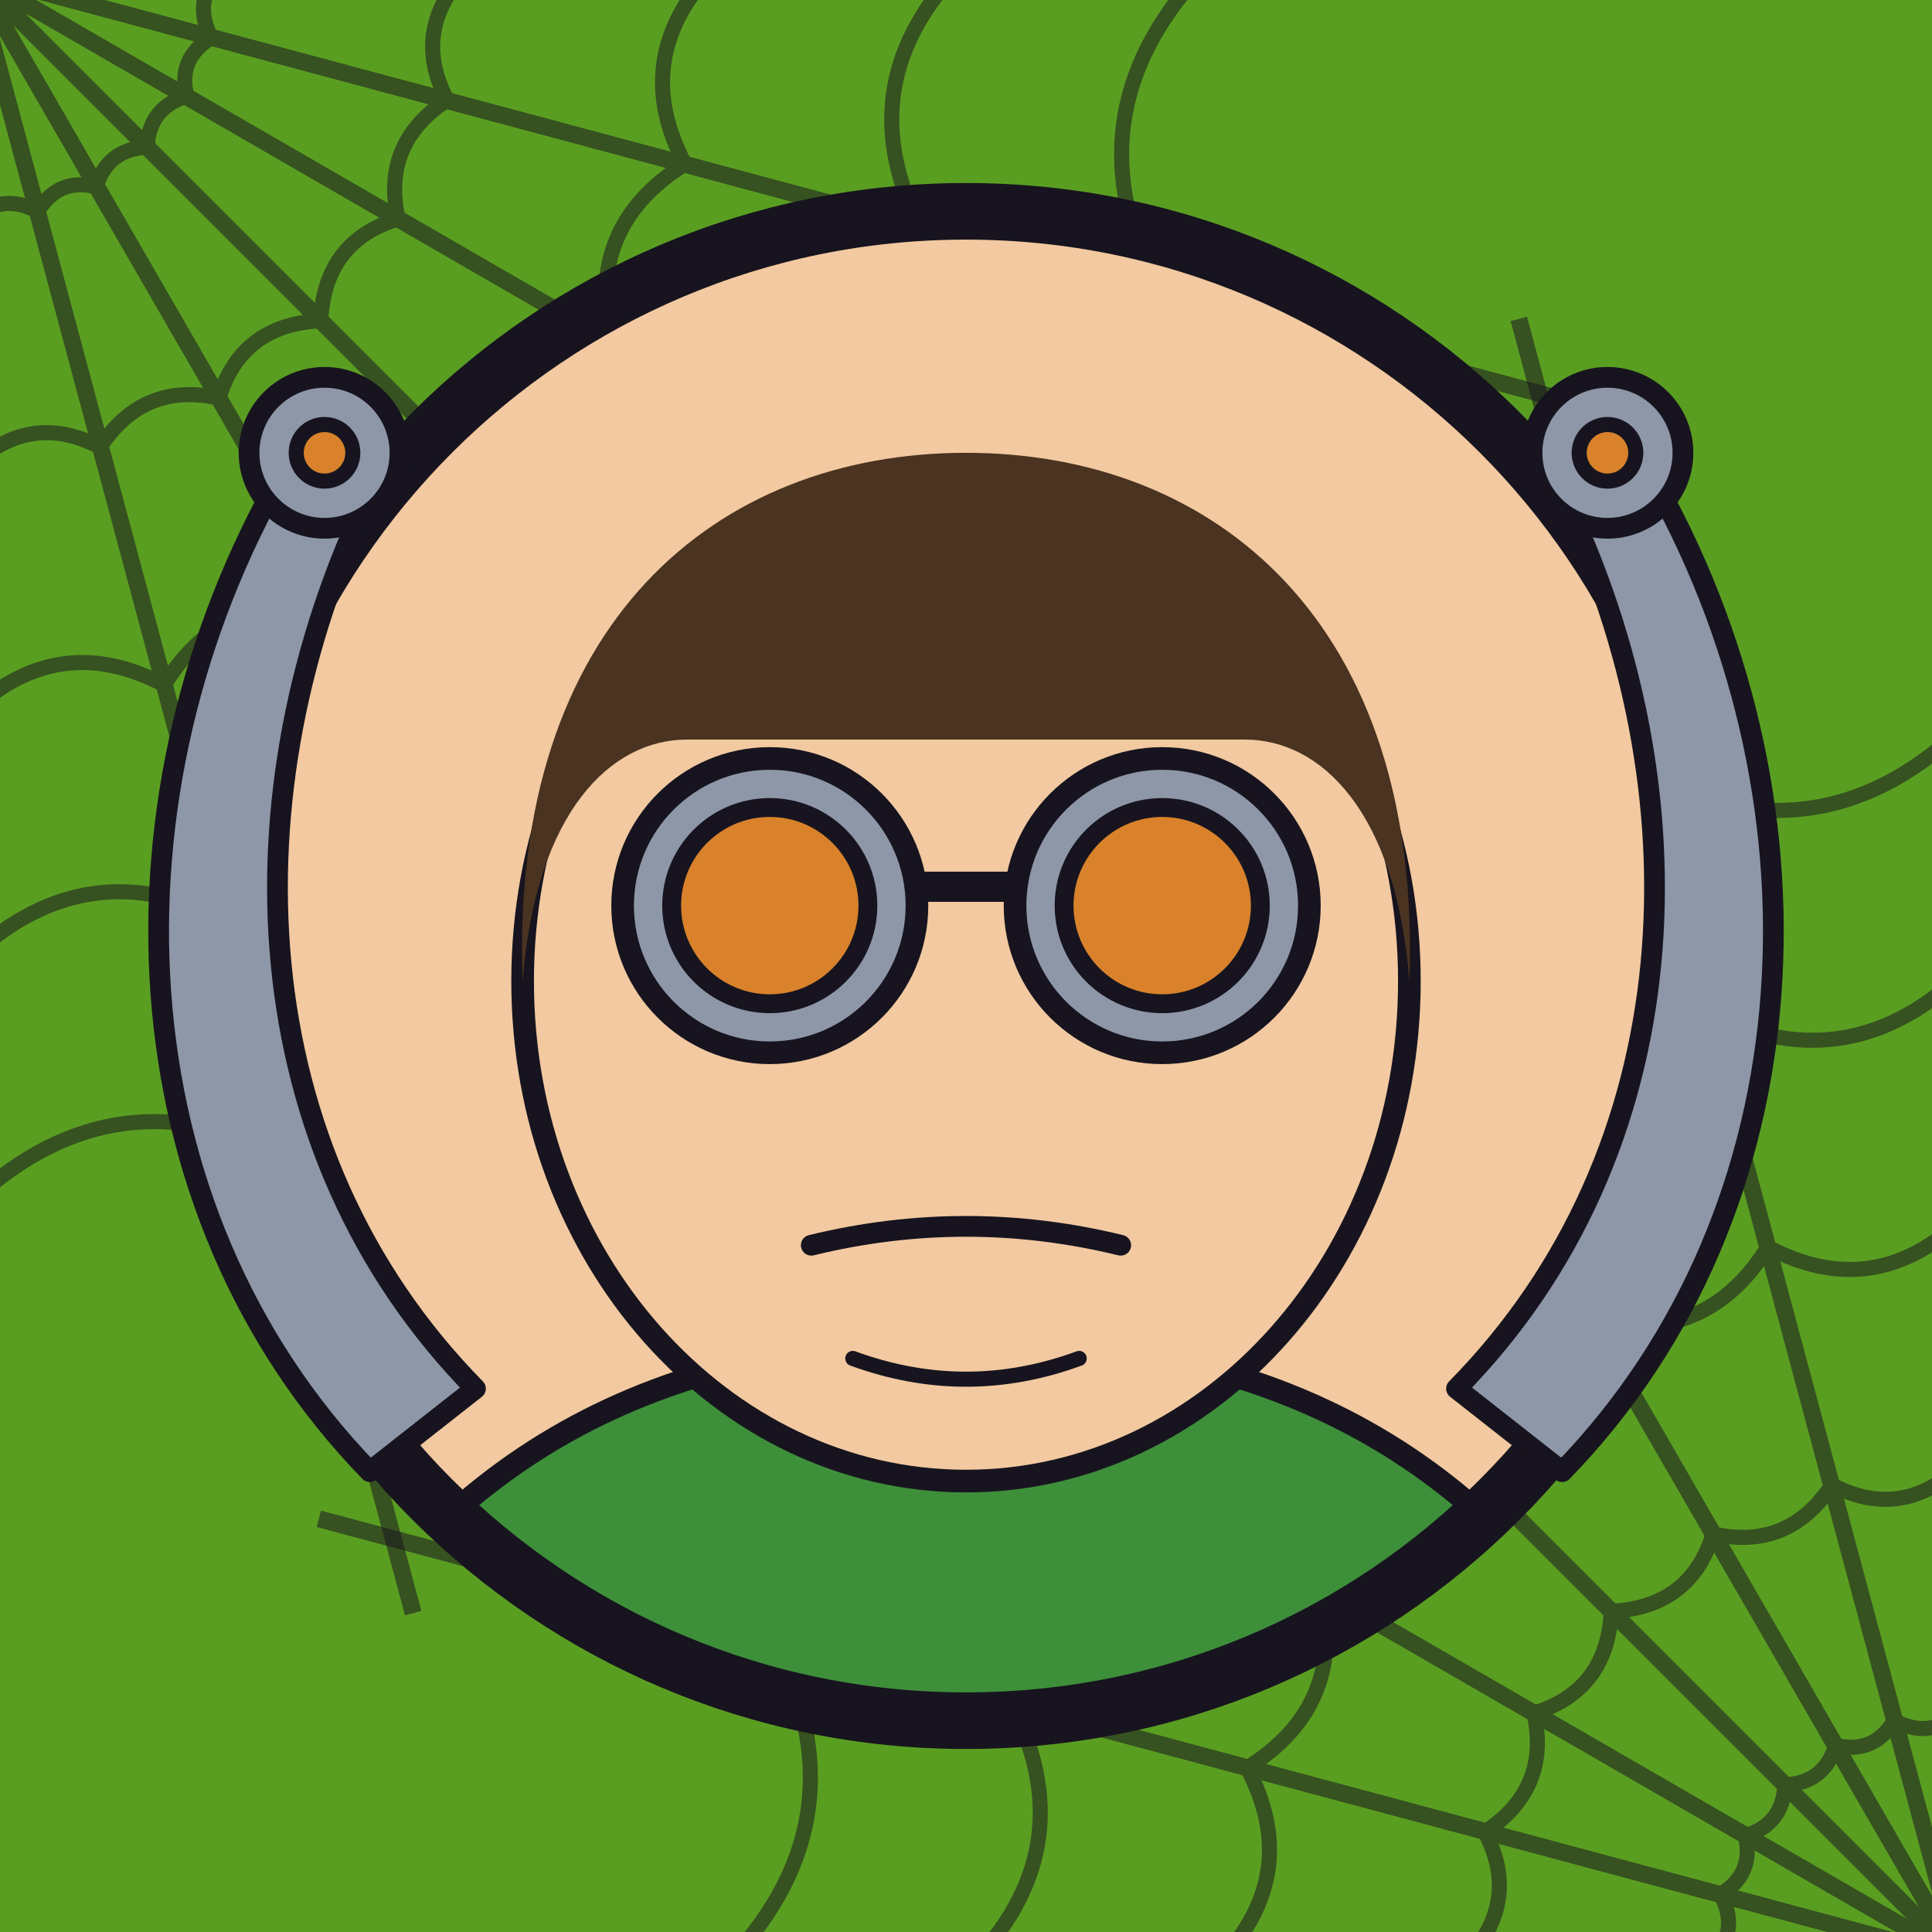
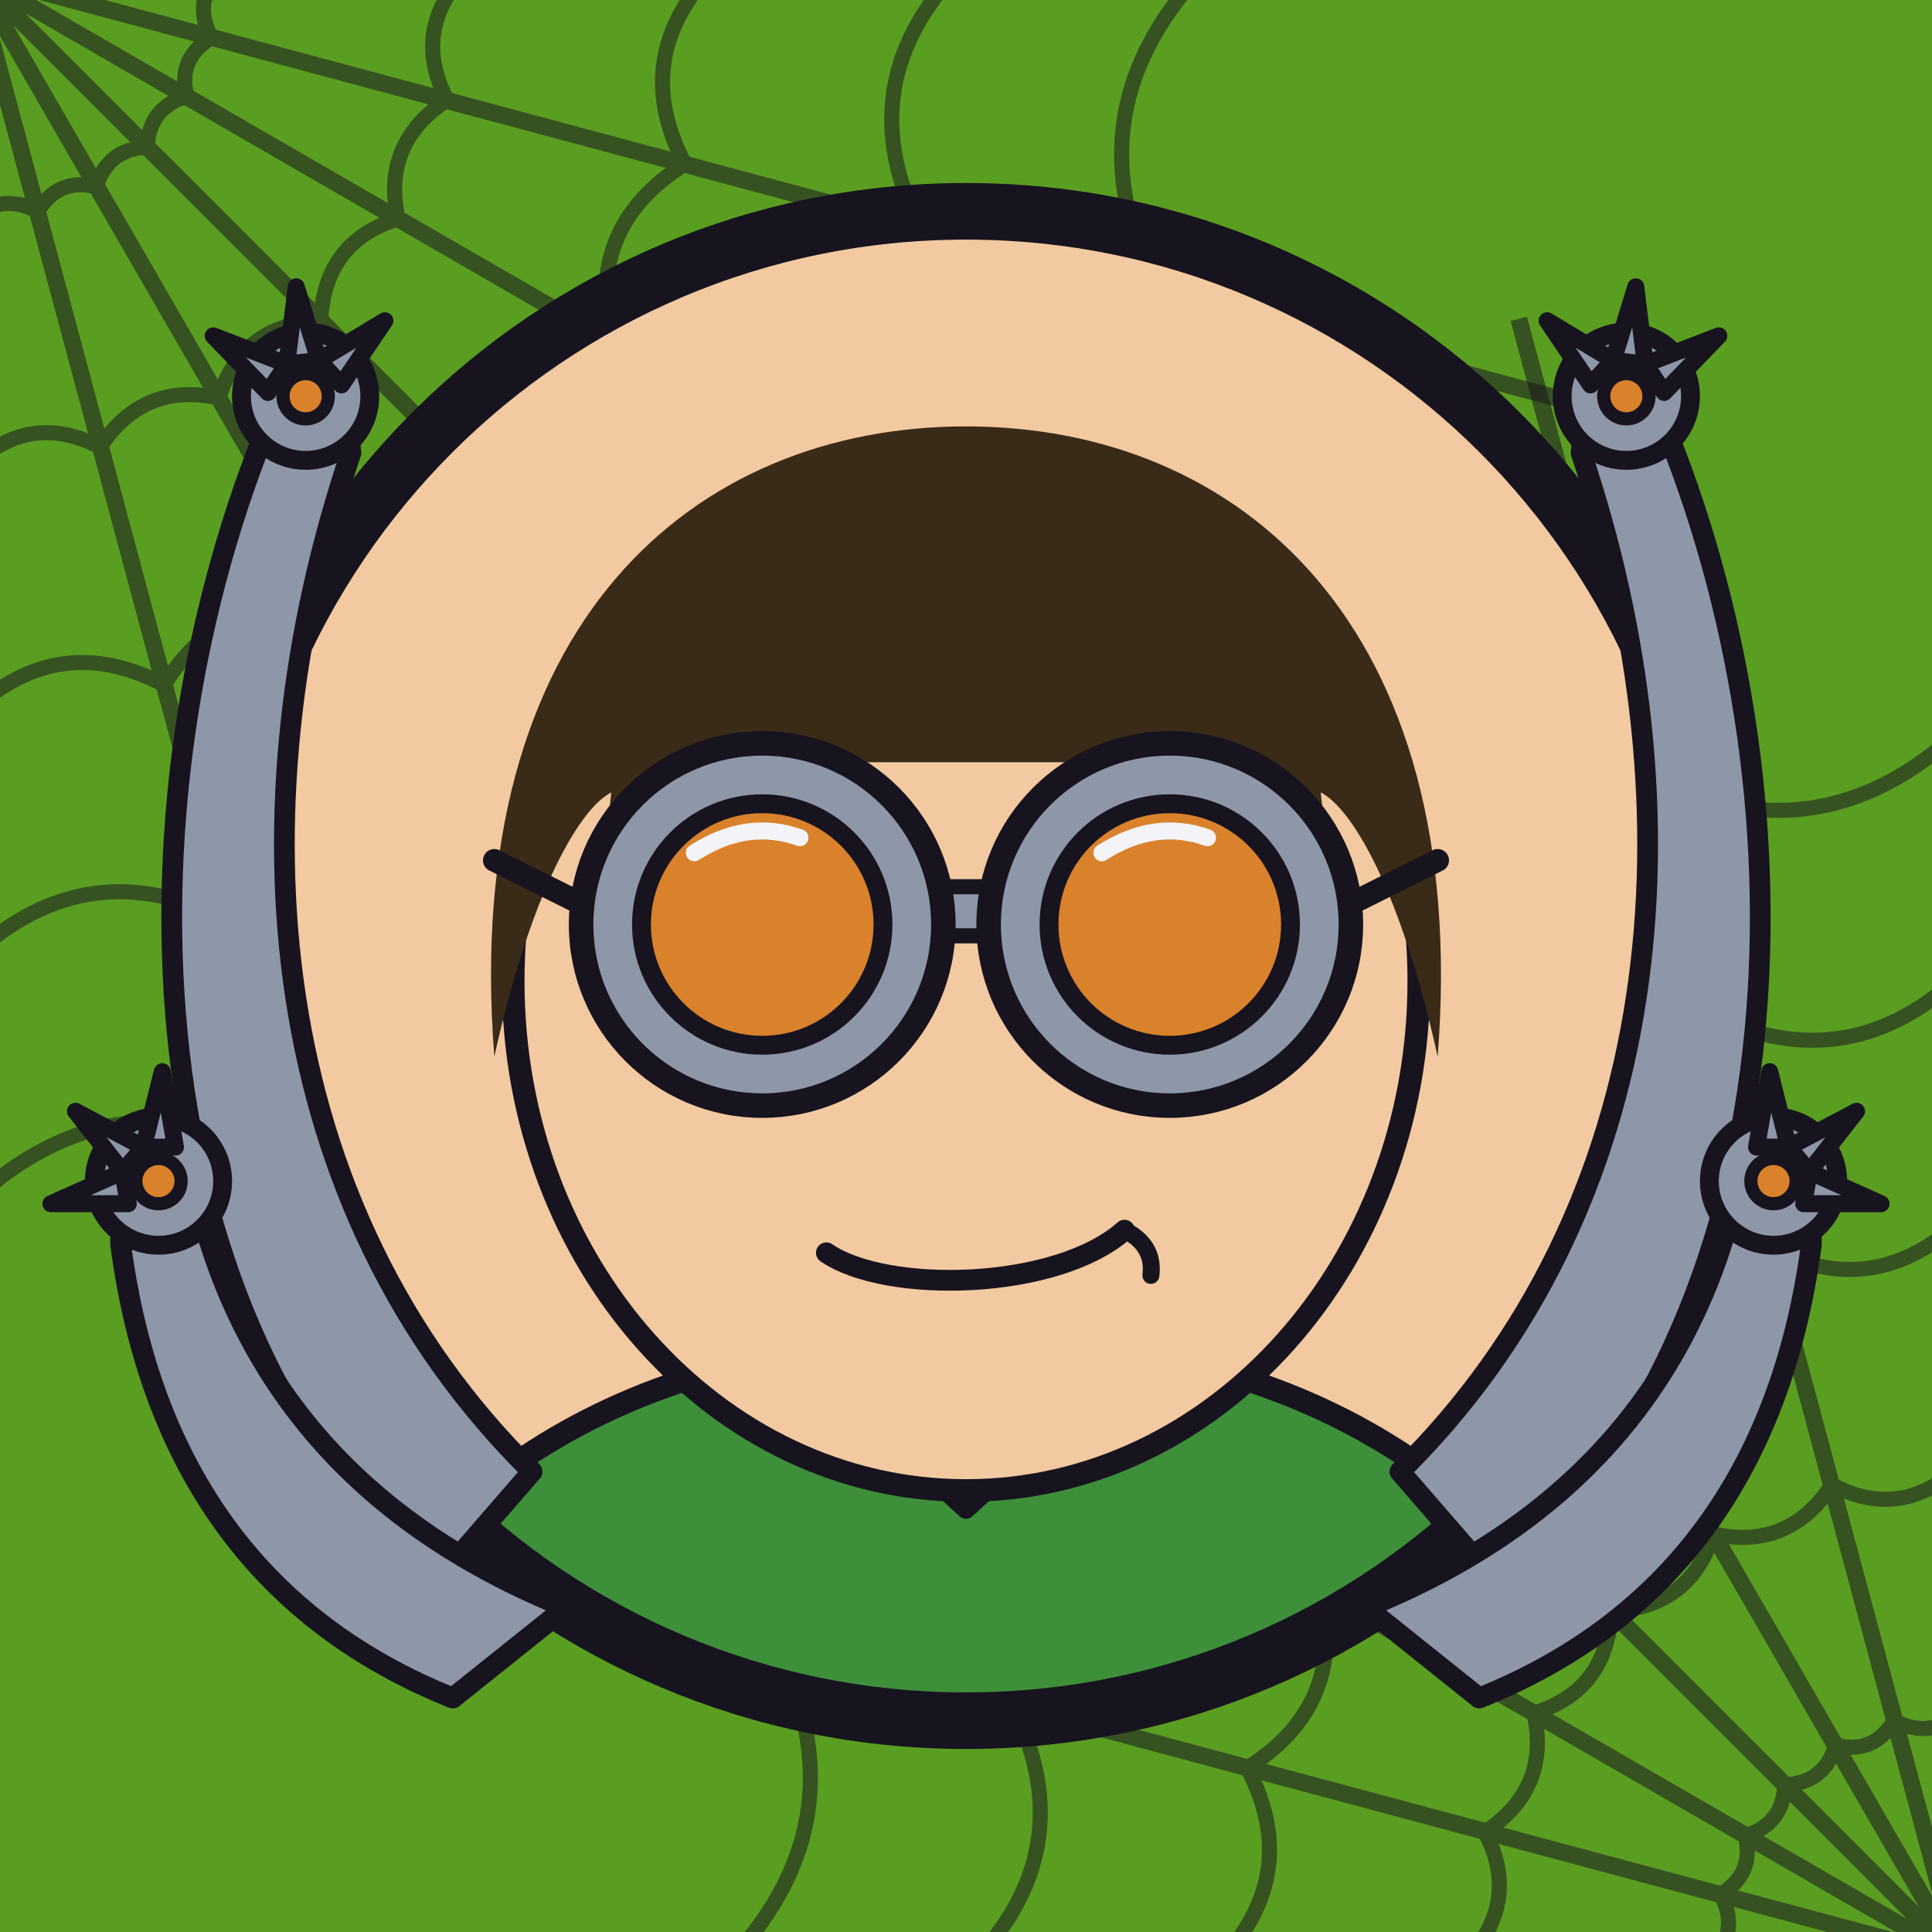
<svg xmlns="http://www.w3.org/2000/svg" viewBox="0 0 1024 1024">
  <rect x="0" y="0" width="1024" height="1024" fill="#5a9e21" />
  <g stroke="#17141f" fill="none" opacity="0.55">
    <line x1="-14" y1="-14" x2="886" y2="-14" stroke-width="9" />
    <line x1="-14" y1="-14" x2="855" y2="219" stroke-width="9" />
    <line x1="-14" y1="-14" x2="765" y2="436" stroke-width="9" />
    <line x1="-14" y1="-14" x2="622" y2="622" stroke-width="9" />
    <line x1="-14" y1="-14" x2="436" y2="765" stroke-width="9" />
    <line x1="-14" y1="-14" x2="219" y2="855" stroke-width="9" />
    <line x1="-14" y1="-14" x2="-14" y2="886" stroke-width="9" />
    <path d="M 116 -14 Q 102 1 112 20" stroke-width="8" />
    <path d="M 112 20 Q 94 31 99 51" stroke-width="8" />
    <path d="M 99 51 Q 79 57 78 78" stroke-width="8" />
    <path d="M 78 78 Q 57 79 51 99" stroke-width="8" />
    <path d="M 51 99 Q 31 94 20 112" stroke-width="8" />
    <path d="M 20 112 Q 1 102 -14 116" stroke-width="8" />
    <path d="M 246 -14 Q 218 17 237 53" stroke-width="8" />
    <path d="M 237 53 Q 202 76 211 116" stroke-width="8" />
    <path d="M 211 116 Q 172 128 170 170" stroke-width="8" />
    <path d="M 170 170 Q 128 172 116 211" stroke-width="8" />
    <path d="M 116 211 Q 76 202 53 237" stroke-width="8" />
    <path d="M 53 237 Q 17 218 -14 246" stroke-width="8" />
    <path d="M 376 -14 Q 334 32 363 87" stroke-width="8" />
    <path d="M 363 87 Q 310 120 324 181" stroke-width="8" />
    <path d="M 324 181 Q 264 200 262 262" stroke-width="8" />
    <path d="M 262 262 Q 200 264 181 324" stroke-width="8" />
    <path d="M 181 324 Q 120 310 87 363" stroke-width="8" />
    <path d="M 87 363 Q 32 334 -14 376" stroke-width="8" />
    <path d="M 506 -14 Q 450 47 488 121" stroke-width="8" />
    <path d="M 488 121 Q 418 165 436 246" stroke-width="8" />
    <path d="M 436 246 Q 357 271 354 354" stroke-width="8" />
    <path d="M 354 354 Q 271 357 246 436" stroke-width="8" />
    <path d="M 246 436 Q 165 418 121 488" stroke-width="8" />
    <path d="M 121 488 Q 47 450 -14 506" stroke-width="8" />
    <path d="M 636 -14 Q 566 62 614 154" stroke-width="8" />
    <path d="M 614 154 Q 526 210 549 311" stroke-width="8" />
    <path d="M 549 311 Q 450 342 446 446" stroke-width="8" />
    <path d="M 446 446 Q 342 450 311 549" stroke-width="8" />
    <path d="M 311 549 Q 210 526 154 614" stroke-width="8" />
    <path d="M 154 614 Q 62 566 -14 636" stroke-width="8" />
  </g>
  <g stroke="#17141f" fill="none" opacity="0.55">
    <line x1="1038" y1="1038" x2="138" y2="1038" stroke-width="9" />
    <line x1="1038" y1="1038" x2="169" y2="805" stroke-width="9" />
    <line x1="1038" y1="1038" x2="259" y2="588" stroke-width="9" />
    <line x1="1038" y1="1038" x2="402" y2="402" stroke-width="9" />
    <line x1="1038" y1="1038" x2="588" y2="259" stroke-width="9" />
    <line x1="1038" y1="1038" x2="805" y2="169" stroke-width="9" />
    <line x1="1038" y1="1038" x2="1038" y2="138" stroke-width="9" />
    <path d="M 908 1038 Q 922 1023 912 1004" stroke-width="8" />
    <path d="M 912 1004 Q 930 993 925 973" stroke-width="8" />
    <path d="M 925 973 Q 945 967 946 946" stroke-width="8" />
    <path d="M 946 946 Q 967 945 973 925" stroke-width="8" />
    <path d="M 973 925 Q 993 930 1004 912" stroke-width="8" />
    <path d="M 1004 912 Q 1023 922 1038 908" stroke-width="8" />
    <path d="M 778 1038 Q 806 1007 787 971" stroke-width="8" />
    <path d="M 787 971 Q 822 948 813 908" stroke-width="8" />
    <path d="M 813 908 Q 852 896 854 854" stroke-width="8" />
    <path d="M 854 854 Q 896 852 908 813" stroke-width="8" />
    <path d="M 908 813 Q 948 822 971 787" stroke-width="8" />
    <path d="M 971 787 Q 1007 806 1038 778" stroke-width="8" />
    <path d="M 648 1038 Q 690 992 661 937" stroke-width="8" />
    <path d="M 661 937 Q 714 904 700 843" stroke-width="8" />
    <path d="M 700 843 Q 760 824 762 762" stroke-width="8" />
    <path d="M 762 762 Q 824 760 843 700" stroke-width="8" />
    <path d="M 843 700 Q 904 714 937 661" stroke-width="8" />
    <path d="M 937 661 Q 992 690 1038 648" stroke-width="8" />
    <path d="M 518 1038 Q 574 977 536 903" stroke-width="8" />
    <path d="M 536 903 Q 606 859 588 778" stroke-width="8" />
    <path d="M 588 778 Q 667 753 670 670" stroke-width="8" />
    <path d="M 670 670 Q 753 667 778 588" stroke-width="8" />
    <path d="M 778 588 Q 859 606 903 536" stroke-width="8" />
    <path d="M 903 536 Q 977 574 1038 518" stroke-width="8" />
    <path d="M 388 1038 Q 458 962 410 870" stroke-width="8" />
    <path d="M 410 870 Q 498 814 475 713" stroke-width="8" />
    <path d="M 475 713 Q 574 682 578 578" stroke-width="8" />
    <path d="M 578 578 Q 682 574 713 475" stroke-width="8" />
    <path d="M 713 475 Q 814 498 870 410" stroke-width="8" />
    <path d="M 870 410 Q 962 458 1038 388" stroke-width="8" />
  </g>
  <clipPath id="face">
    <circle cx="512" cy="512" r="400" />
  </clipPath>
  <circle cx="512" cy="512" r="400" fill="#f2c9a0" />
  <g clip-path="url(#face)" stroke-linejoin="round" stroke-linecap="round">
    <path d="M 150 920 C 230 770, 350 710, 512 710 C 674 710, 794 770, 874 920 Z" fill="#3e8f3a" stroke="#17141f" stroke-width="12" />
-     <ellipse cx="512" cy="520" rx="235" ry="265" fill="#f2c9a0" stroke="#17141f" stroke-width="12" />
-     <path d="M 277 520 C 270 330, 380 240, 512 240 C 644 240, 754 330, 747 520 C 740 430, 700 392, 660 392 L 364 392 C 324 392, 284 430, 277 520 Z" fill="#4a3320" />
-     <path d="M 462 470 L 562 470" fill="none" stroke="#17141f" stroke-width="16" />
-     <ellipse cx="408" cy="480" rx="78" ry="78" fill="#8d97a8" stroke="#17141f" stroke-width="12" />
-     <ellipse cx="616" cy="480" rx="78" ry="78" fill="#8d97a8" stroke="#17141f" stroke-width="12" />
-     <ellipse cx="408" cy="480" rx="52" ry="52" fill="#d9822b" stroke="#17141f" stroke-width="10" />
-     <ellipse cx="616" cy="480" rx="52" ry="52" fill="#d9822b" stroke="#17141f" stroke-width="10" />
-     <path d="M 430 660 Q 512 640 594 660" fill="none" stroke="#17141f" stroke-width="11" />
-     <path d="M 452 720 Q 512 742 572 720" fill="none" stroke="#17141f" stroke-width="8" />
+     <path d="M 420 716 L 512 800 L 604 716" fill="none" stroke="#17141f" stroke-width="10" />
+     <ellipse cx="512" cy="520" rx="240" ry="270" fill="#f2c9a0" stroke="#17141f" stroke-width="12" />
+     <path d="M 262 560 C 244 330, 368 226, 512 226 C 656 226, 780 330, 762 560 C 742 470, 716 428, 700 420 C 706 470, 700 520, 688 552 C 676 470, 656 420, 640 404 L 384 404 C 368 420, 348 470, 336 552 C 324 520, 318 470, 324 420 C 308 428, 282 470, 262 560 Z" fill="#3a2a18" />
+     <rect x="472" y="470" width="80" height="26" rx="12" fill="#8d97a8" stroke="#17141f" stroke-width="8" />
+     <path d="M 306 478 L 262 456" fill="none" stroke="#17141f" stroke-width="12" />
+     <path d="M 718 478 L 762 456" fill="none" stroke="#17141f" stroke-width="12" />
+     <ellipse cx="404" cy="490" rx="96" ry="96" fill="#8d97a8" stroke="#17141f" stroke-width="13" />
+     <ellipse cx="620" cy="490" rx="96" ry="96" fill="#8d97a8" stroke="#17141f" stroke-width="13" />
+     <ellipse cx="404" cy="490" rx="64" ry="64" fill="#d9822b" stroke="#17141f" stroke-width="10" />
+     <ellipse cx="620" cy="490" rx="64" ry="64" fill="#d9822b" stroke="#17141f" stroke-width="10" />
+     <path d="M 368 452 Q 396 434 424 444" fill="none" stroke="#f4f4f8" stroke-width="9" />
+     <path d="M 584 452 Q 612 434 640 444" fill="none" stroke="#f4f4f8" stroke-width="9" />
+     <path d="M 438 664 C 470 686, 560 684, 596 652" fill="none" stroke="#17141f" stroke-width="11" />
+     <path d="M 596 652 Q 612 660 610 676" fill="none" stroke="#17141f" stroke-width="9" />
  </g>
  <circle cx="512" cy="512" r="400" fill="none" stroke="#17141f" stroke-width="30" />
  <g stroke-linejoin="round" stroke-linecap="round">
-     <path d="M 196 780 C 60 640, 52 420, 150 250 C 162 226, 196 232, 196 262 C 120 420, 128 610, 252 736 Z" fill="#8d97a8" stroke="#17141f" stroke-width="11" />
-     <ellipse cx="172" cy="240" rx="40" ry="40" fill="#8d97a8" stroke="#17141f" stroke-width="11" />
-     <ellipse cx="172" cy="240" rx="15" ry="15" fill="#d9822b" stroke="#17141f" stroke-width="8" />
-     <path d="M 828 780 C 964 640, 972 420, 874 250 C 862 226, 828 232, 828 262 C 904 420, 896 610, 772 736 Z" fill="#8d97a8" stroke="#17141f" stroke-width="11" />
-     <ellipse cx="852" cy="240" rx="40" ry="40" fill="#8d97a8" stroke="#17141f" stroke-width="11" />
-     <ellipse cx="852" cy="240" rx="15" ry="15" fill="#d9822b" stroke="#17141f" stroke-width="8" />
+     <path d="M 230 840 C 70 700, 60 430, 140 230 C 150 206, 184 210, 186 240 C 122 430, 140 640, 282 780 Z" fill="#8d97a8" stroke="#17141f" stroke-width="11" />
+     <path d="M 240 900 C 140 860, 80 780, 64 660 C 62 632, 96 622, 108 648 C 134 740, 196 810, 300 852 Z" fill="#8d97a8" stroke="#17141f" stroke-width="11" />
+     <circle cx="162" cy="210" r="34" fill="#8d97a8" stroke="#17141f" stroke-width="10" />
+     <path d="M 142 208 L 113 178 L 152 193 Z" fill="#8d97a8" stroke="#17141f" stroke-width="9" />
+     <path d="M 152 193 L 157 152 L 169 191 Z" fill="#8d97a8" stroke="#17141f" stroke-width="9" />
+     <path d="M 169 191 L 204 170 L 181 204 Z" fill="#8d97a8" stroke="#17141f" stroke-width="9" />
+     <circle cx="162" cy="210" r="12" fill="#d9822b" stroke="#17141f" stroke-width="7" />
+     <circle cx="84" cy="626" r="34" fill="#8d97a8" stroke="#17141f" stroke-width="10" />
+     <path d="M 68 638 L 27 638 L 65 621 Z" fill="#8d97a8" stroke="#17141f" stroke-width="9" />
+     <path d="M 65 621 L 40 589 L 76 608 Z" fill="#8d97a8" stroke="#17141f" stroke-width="9" />
+     <path d="M 76 608 L 86 568 L 93 608 Z" fill="#8d97a8" stroke="#17141f" stroke-width="9" />
+     <circle cx="84" cy="626" r="12" fill="#d9822b" stroke="#17141f" stroke-width="7" />
+     <path d="M 794 840 C 954 700, 964 430, 884 230 C 874 206, 840 210, 838 240 C 902 430, 884 640, 742 780 Z" fill="#8d97a8" stroke="#17141f" stroke-width="11" />
+     <path d="M 784 900 C 884 860, 944 780, 960 660 C 962 632, 928 622, 916 648 C 890 740, 828 810, 724 852 Z" fill="#8d97a8" stroke="#17141f" stroke-width="11" />
+     <circle cx="862" cy="210" r="34" fill="#8d97a8" stroke="#17141f" stroke-width="10" />
+     <path d="M 843 204 L 820 170 L 855 191 Z" fill="#8d97a8" stroke="#17141f" stroke-width="9" />
+     <path d="M 855 191 L 867 152 L 872 193 Z" fill="#8d97a8" stroke="#17141f" stroke-width="9" />
+     <path d="M 872 193 L 911 178 L 882 208 Z" fill="#8d97a8" stroke="#17141f" stroke-width="9" />
+     <circle cx="862" cy="210" r="12" fill="#d9822b" stroke="#17141f" stroke-width="7" />
+     <circle cx="940" cy="626" r="34" fill="#8d97a8" stroke="#17141f" stroke-width="10" />
+     <path d="M 931 608 L 938 568 L 948 608 Z" fill="#8d97a8" stroke="#17141f" stroke-width="9" />
+     <path d="M 948 608 L 984 589 L 959 621 Z" fill="#8d97a8" stroke="#17141f" stroke-width="9" />
+     <path d="M 959 621 L 997 638 L 956 638 Z" fill="#8d97a8" stroke="#17141f" stroke-width="9" />
+     <circle cx="940" cy="626" r="12" fill="#d9822b" stroke="#17141f" stroke-width="7" />
  </g>
</svg>
